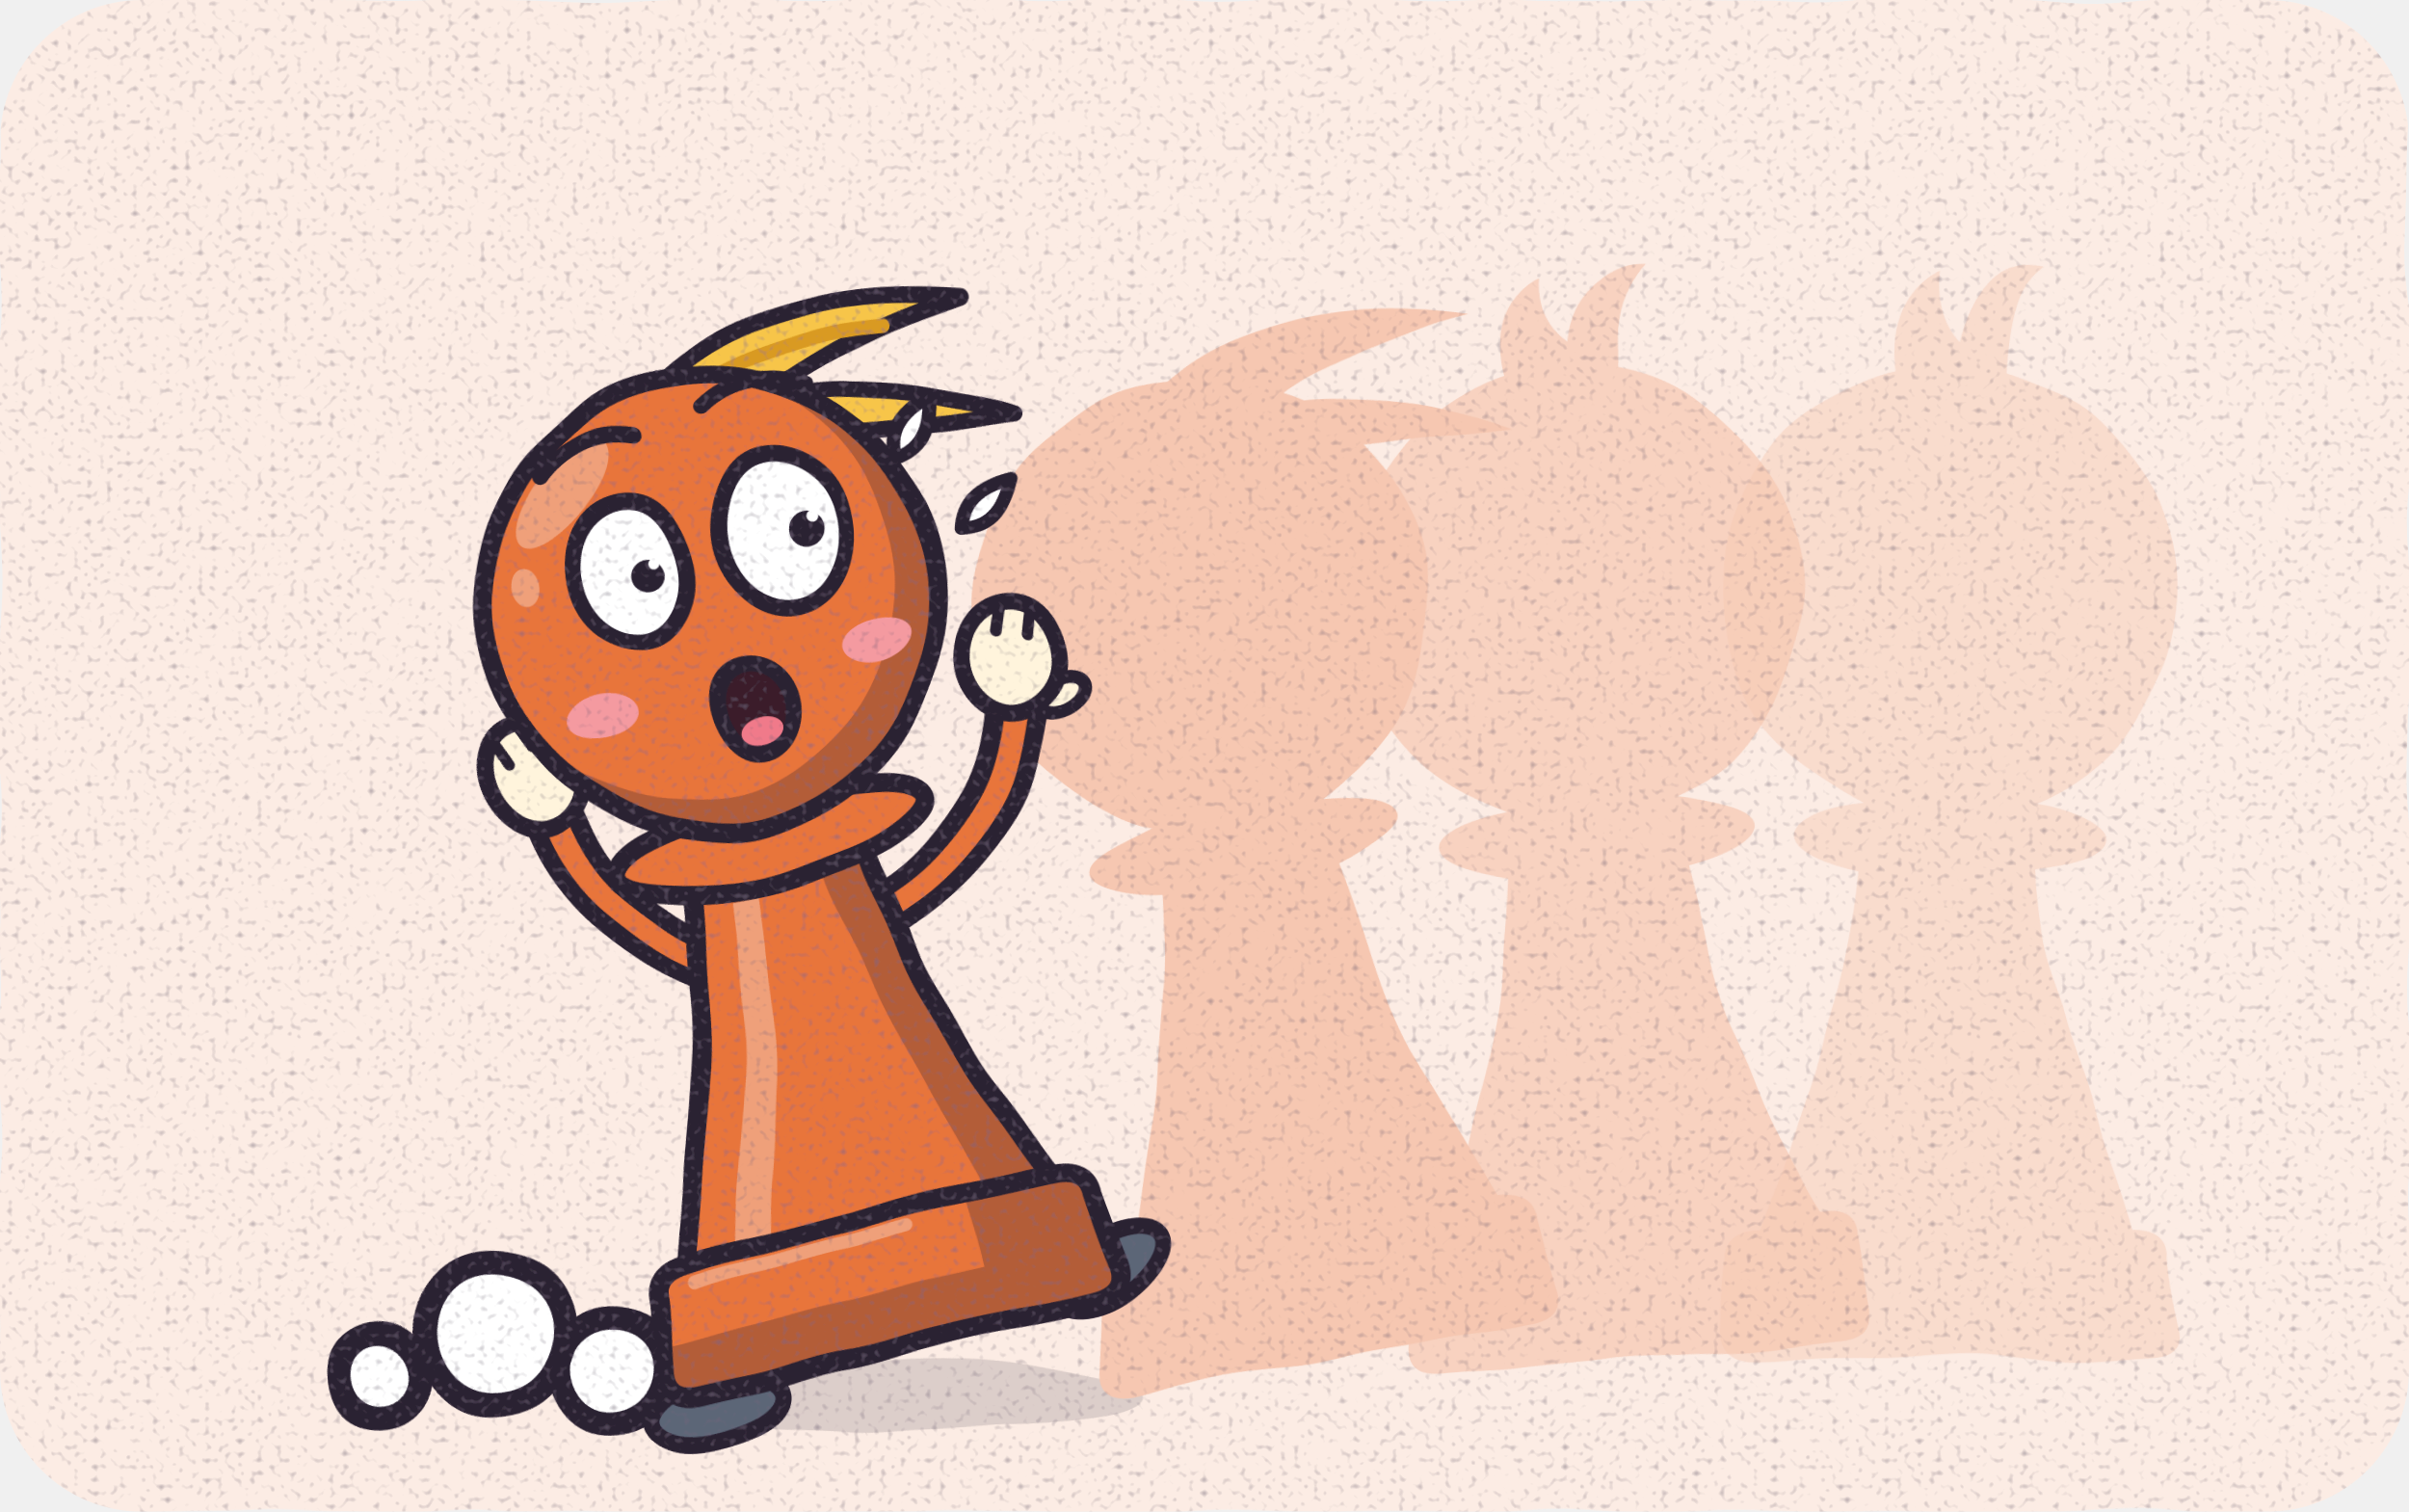
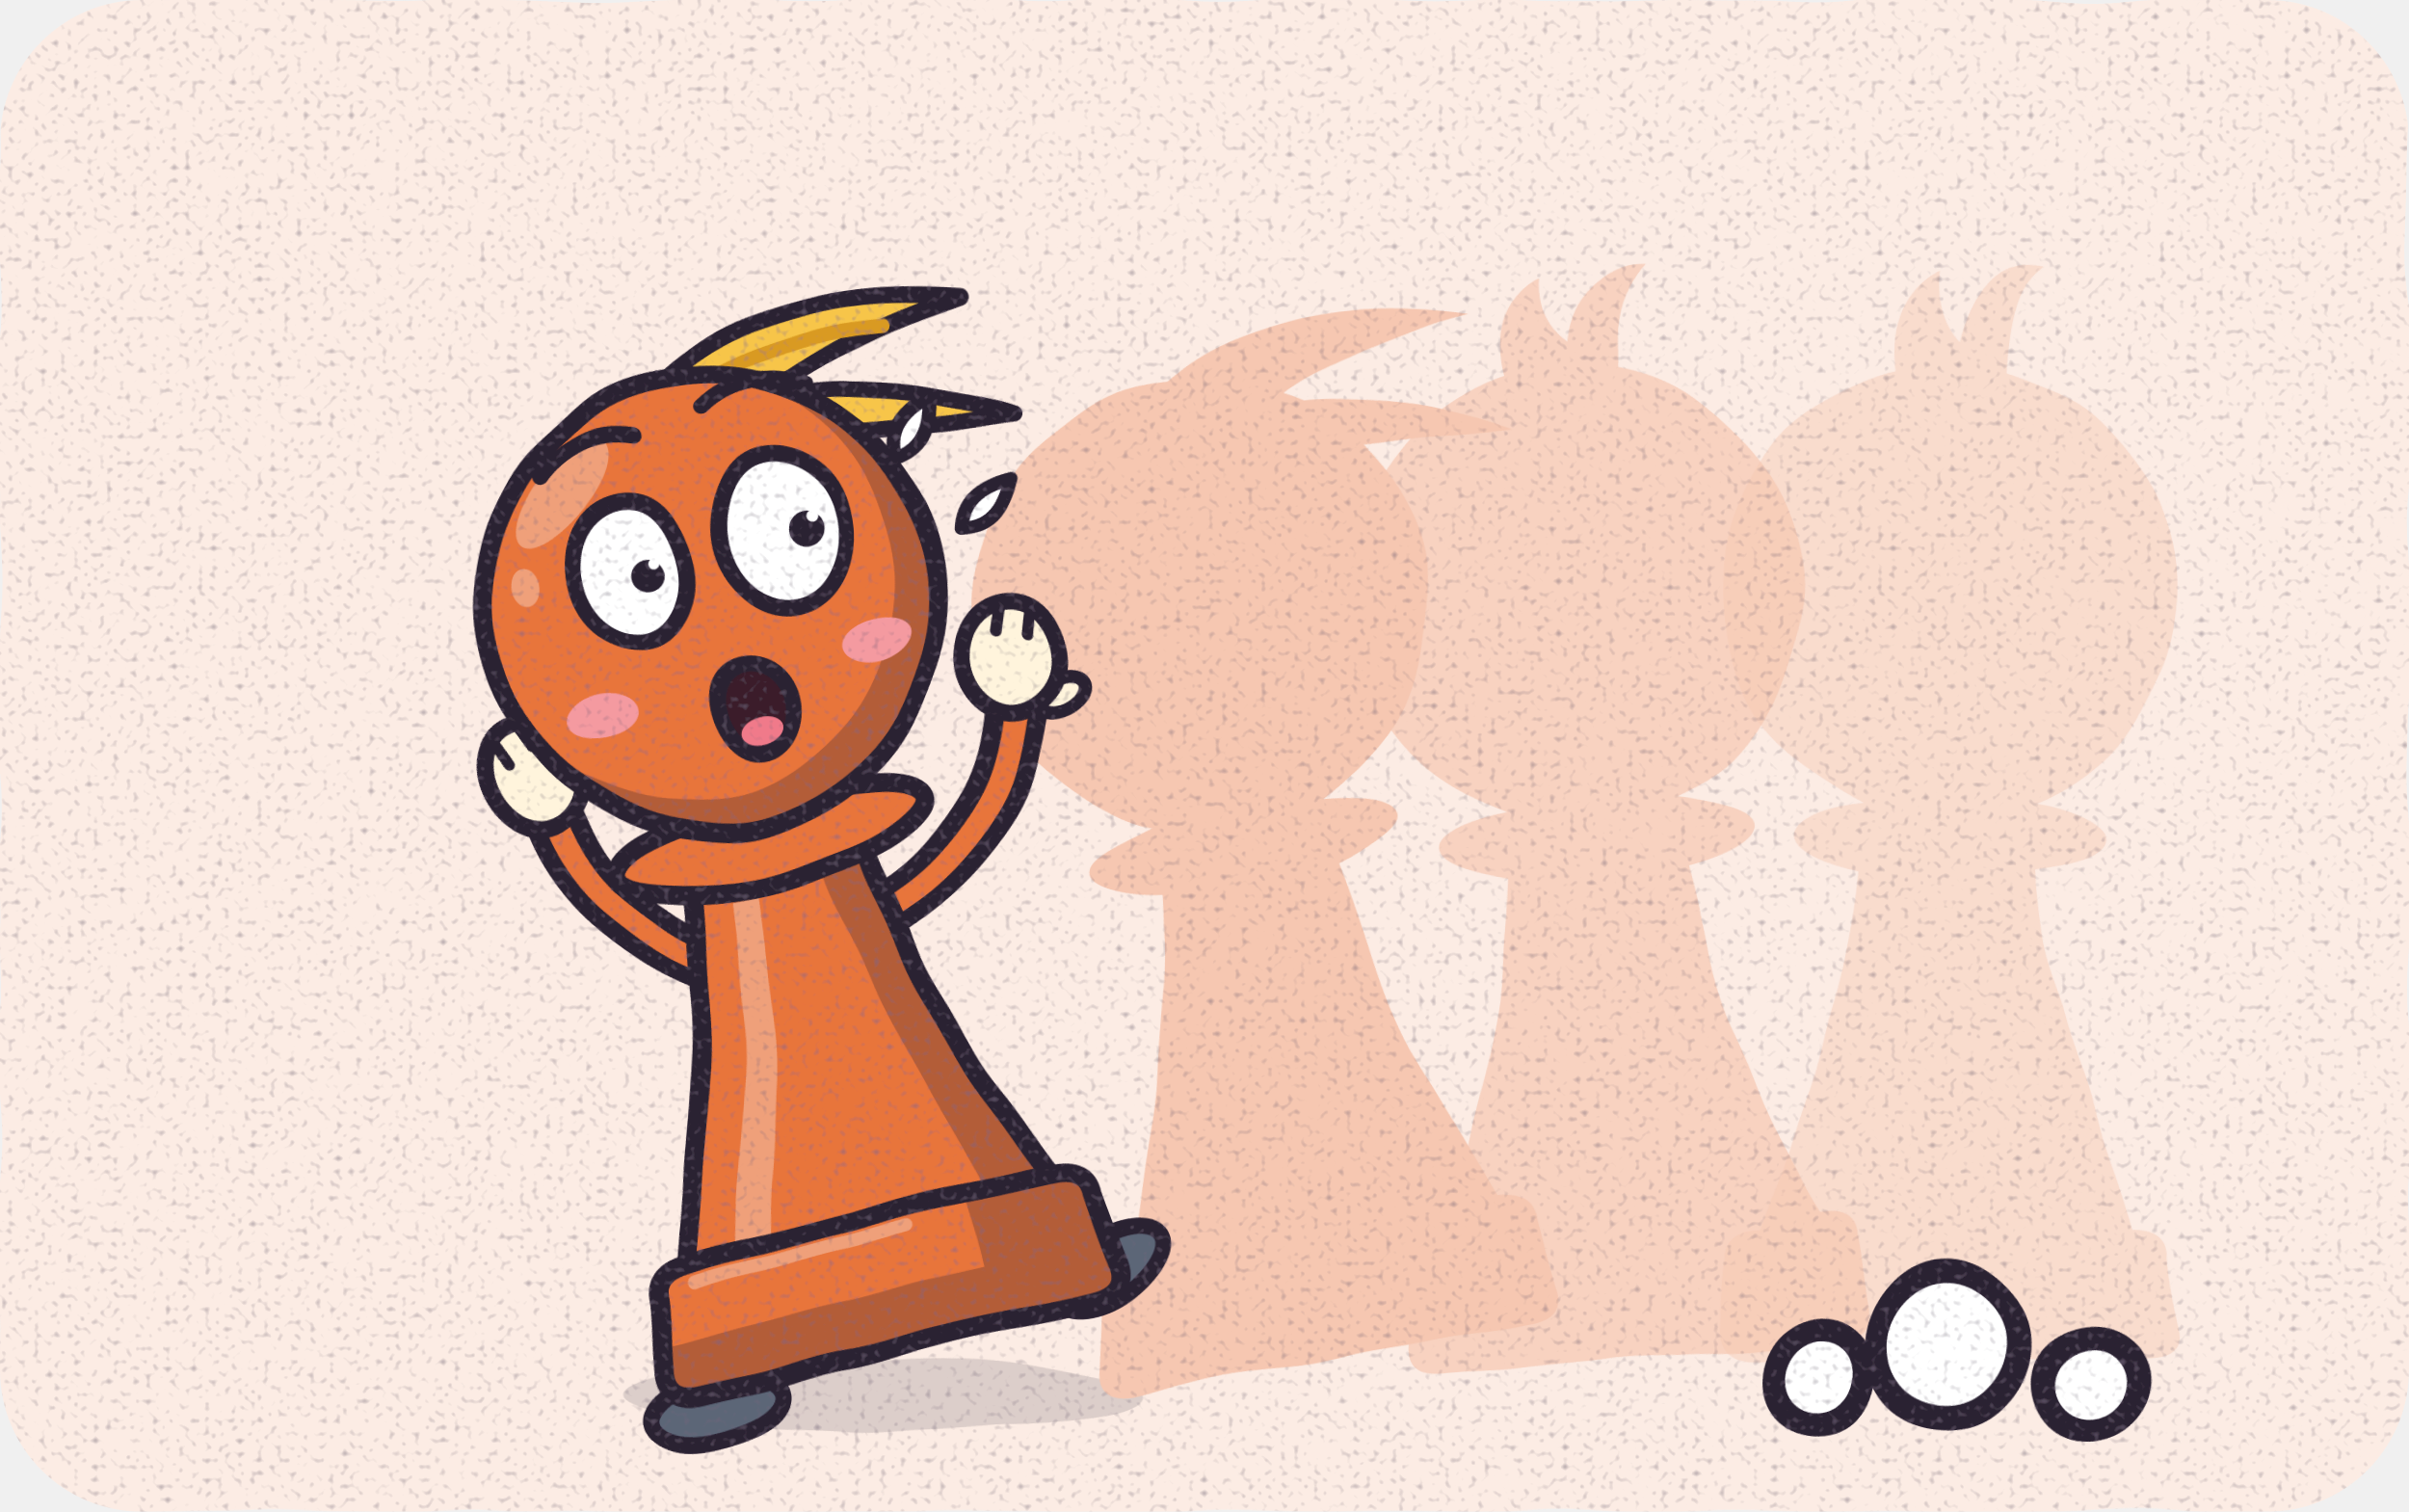
<svg xmlns="http://www.w3.org/2000/svg" viewBox="0 0 408 256" width="408" height="256">
  <defs>
    <filter id="M2-drawn" x="-5%" y="-5%" width="110%" height="110%">
      <feTurbulence type="fractalNoise" baseFrequency="0.035" numOctaves="2" seed="7" result="warp" />
      <feDisplacementMap in="SourceGraphic" in2="warp" scale="3" xChannelSelector="R" yChannelSelector="G" result="wobbly" />
      <feTurbulence type="fractalNoise" baseFrequency="0.9" numOctaves="1" seed="15" result="noise" />
      <feColorMatrix in="noise" type="matrix" values="0 0 0 0 0.17  0 0 0 0 0.13  0 0 0 0 0.2  -2 0 0 0 0.85" result="specks" />
      <feComposite in="specks" in2="wobbly" operator="in" result="grain" />
      <feMerge>
        <feMergeNode in="wobbly" />
        <feMergeNode in="grain" />
      </feMerge>
    </filter>
    <clipPath id="M2-frame">
      <rect width="408" height="256" rx="24" />
    </clipPath>
  </defs>
  <g clip-path="url(#M2-frame)">
    <g filter="url(#M2-drawn)" stroke="#2b2233" stroke-linejoin="round" stroke-linecap="round">
      <rect width="408" height="256" fill="#fcece4" stroke="none" />
      <ellipse cx="150" cy="236" rx="44" ry="6" fill="#2b2233" opacity="0.15" stroke="none" />
      <g transform="translate(330 230) scale(0.46) rotate(0) translate(-200 -450)" fill="#f6c7b1" opacity="0.45" stroke="none">
        <path d="M184 96 C176 72 184 56 197 50 C195 63 199 71 204 76 C208 58 220 46 236 48 C223 59 221 76 222 96 Z" />
        <path d="M168 262 C165 318 142 370 128 410 L272 410 C258 370 235 318 232 262 Z" />
        <path d="M118 412 Q118 402 130 402 L270 402 Q282 402 282 412 L285 438 Q287 450 273 450 L127 450 Q113 450 115 438 Z" />
        <ellipse cx="200" cy="258" rx="58" ry="15" />
        <circle cx="200" cy="168" r="84" />
      </g>
      <g transform="translate(278 230) scale(0.46) rotate(-5) translate(-200 -450)" fill="#f6c7b1" opacity="0.7" stroke="none">
        <path d="M184 96 C176 72 184 56 197 50 C195 63 199 71 204 76 C208 58 220 46 236 48 C223 59 221 76 222 96 Z" />
        <path d="M168 262 C165 318 142 370 128 410 L272 410 C258 370 235 318 232 262 Z" />
        <path d="M118 412 Q118 402 130 402 L270 402 Q282 402 282 412 L285 438 Q287 450 273 450 L127 450 Q113 450 115 438 Z" />
        <ellipse cx="200" cy="258" rx="58" ry="15" />
        <circle cx="200" cy="168" r="84" />
      </g>
      <g transform="translate(226 230) scale(0.46) rotate(-10) translate(-200 -450)" fill="#f6c7b1" opacity="1" stroke="none">
        <path d="M188 96 C216 68 264 64 316 80 C278 84 250 92 236 100 C264 100 296 108 324 126 C276 120 234 116 202 112 Z" />
        <path d="M168 262 C165 318 142 370 128 410 L272 410 C258 370 235 318 232 262 Z" />
        <path d="M118 412 Q118 402 130 402 L270 402 Q282 402 282 412 L285 438 Q287 450 273 450 L127 450 Q113 450 115 438 Z" />
        <ellipse cx="200" cy="258" rx="58" ry="15" />
        <circle cx="200" cy="168" r="84" />
      </g>
      <g fill="#ffffff" stroke-width="4">
-         <circle cx="104" cy="232" r="9" />
-         <circle cx="84" cy="226" r="12" />
-         <circle cx="64" cy="233" r="7" />
+         <circle cx="308" cy="233" r="8" />
+         <circle cx="330" cy="228" r="12" />
+         <circle cx="354" cy="234" r="8" />
      </g>
      <g transform="translate(152 228) scale(0.46) rotate(-14) translate(-200 -450)" stroke-width="7">
        <clipPath id="m2-body">
          <path d="M168 262 C165 318 142 370 128 410 L272 410 C258 370 235 318 232 262 Z" />
        </clipPath>
        <clipPath id="m2-base">
          <path d="M118 412 Q118 402 130 402 L270 402 Q282 402 282 412 L285 438 Q287 450 273 450 L127 450 Q113 450 115 438 Z" />
        </clipPath>
        <clipPath id="m2-collar">
          <ellipse cx="200" cy="258" rx="58" ry="15" />
        </clipPath>
        <clipPath id="m2-head">
          <circle cx="200" cy="168" r="84" />
        </clipPath>
        <path d="M178 300 C150 290 130 262 124 232" fill="none" stroke-width="21" />
        <path d="M178 300 C150 290 130 262 124 232" fill="none" stroke="#e8743b" stroke-width="8" />
        <g transform="rotate(-20 120 214)">
          <ellipse cx="139" cy="225" rx="9" ry="6" transform="rotate(-35 139 225)" fill="#fff4dc" stroke-width="5" />
          <ellipse cx="120" cy="214" rx="17" ry="20" fill="#fff4dc" stroke-width="6" />
          <path d="M114 197 L114 206 M125 196 L125 205" fill="none" stroke-width="4" />
        </g>
        <path d="M222 298 C262 290 290 262 300 232" fill="none" stroke-width="21" />
        <path d="M222 298 C262 290 290 262 300 232" fill="none" stroke="#e8743b" stroke-width="8" />
        <g transform="rotate(20 302 214)">
          <ellipse cx="321" cy="225" rx="9" ry="6" transform="rotate(-35 321 225)" fill="#fff4dc" stroke-width="5" />
          <ellipse cx="302" cy="214" rx="17" ry="20" fill="#fff4dc" stroke-width="6" />
          <path d="M296 197 L296 206 M307 196 L307 205" fill="none" stroke-width="4" />
        </g>
        <g fill="#5c6677" stroke-width="6">
          <ellipse cx="130" cy="456" rx="24" ry="11" transform="rotate(0 130 456)" />
          <ellipse cx="282" cy="440" rx="22" ry="11" transform="rotate(-20 282 440)" />
        </g>
        <path d="M168 262 C165 318 142 370 128 410 L272 410 C258 370 235 318 232 262 Z" fill="#e8743b" stroke="none" />
        <g clip-path="url(#m2-body)" stroke="none">
          <path d="M214 262 C220 320 238 370 248 410 L300 410 L300 262 Z" fill="#b35d39" />
          <path d="M181 276 C178 320 162 364 150 400 L164 400 C174 366 188 322 191 276 Z" fill="#efa07a" />
        </g>
        <path d="M168 262 C165 318 142 370 128 410 L272 410 C258 370 235 318 232 262 Z" fill="none" />
        <path d="M118 412 Q118 402 130 402 L270 402 Q282 402 282 412 L285 438 Q287 450 273 450 L127 450 Q113 450 115 438 Z" fill="#e8743b" stroke="none" />
        <g clip-path="url(#m2-base)" stroke="none">
          <rect x="80" y="430" width="240" height="30" fill="#b35d39" />
          <rect x="238" y="400" width="80" height="60" fill="#b35d39" />
          <path d="M132 409 L215 409" stroke="#efa07a" stroke-width="5" />
        </g>
        <path d="M118 412 Q118 402 130 402 L270 402 Q282 402 282 412 L285 438 Q287 450 273 450 L127 450 Q113 450 115 438 Z" fill="none" />
        <ellipse cx="200" cy="258" rx="58" ry="15" fill="#e8743b" stroke="none" />
        <path d="M140 262 Q200 290 260 262 L260 280 L140 280 Z" fill="#b35d39" stroke="none" clip-path="url(#m2-collar)" />
        <ellipse cx="200" cy="258" rx="58" ry="15" fill="none" />
        <path d="M188 96 C216 68 264 64 316 80 C278 84 250 92 236 100 C264 100 296 108 324 126 C276 120 234 116 202 112 Z" fill="#f7c548" stroke-width="6" />
        <path d="M204 94 C230 82 258 80 286 84" fill="none" stroke="#d99a22" stroke-width="5" />
        <circle cx="200" cy="168" r="84" fill="#b35d39" stroke="none" />
        <g clip-path="url(#m2-head)" stroke="none">
          <circle cx="190" cy="158" r="80" fill="#e8743b" />
          <ellipse cx="156" cy="116" rx="24" ry="10" transform="rotate(-38 156 116)" fill="#efa07a" />
          <ellipse cx="135" cy="146" rx="5" ry="7" fill="#efa07a" />
        </g>
        <circle cx="200" cy="168" r="84" fill="none" />
        <ellipse cx="150" cy="200" rx="13" ry="8" fill="#f49aa0" stroke="none" />
        <ellipse cx="256" cy="196" rx="13" ry="8" fill="#f49aa0" stroke="none" />
        <path d="M150 108 Q166 94 186 102 M214 98 Q234 86 254 98" fill="none" stroke-width="6" />
        <ellipse cx="174" cy="150" rx="21" ry="26" fill="#ffffff" stroke-width="6" />
        <circle cx="181" cy="152" r="6" fill="#2b2233" stroke="none" />
        <circle cx="184" cy="148" r="2.0" fill="#ffffff" stroke="none" />
        <ellipse cx="232" cy="148" rx="23" ry="28" fill="#ffffff" stroke-width="6" />
        <circle cx="240" cy="150" r="6.5" fill="#2b2233" stroke="none" />
        <circle cx="243" cy="146" r="2.2" fill="#ffffff" stroke="none" />
        <ellipse cx="206" cy="208" rx="14" ry="17" fill="#3a1f2b" stroke-width="6" />
        <ellipse cx="206" cy="217" rx="8" ry="5" fill="#f07a8a" stroke="none" />
        <path d="M296 112 Q286 128 296 138 Q306 128 296 112 Z" fill="#ffffff" stroke-width="5" transform="rotate(40 296 112)" />
        <path d="M318 150 Q308 166 318 176 Q328 166 318 150 Z" fill="#ffffff" stroke-width="5" transform="rotate(60 318 150)" />
      </g>
    </g>
  </g>
</svg>
